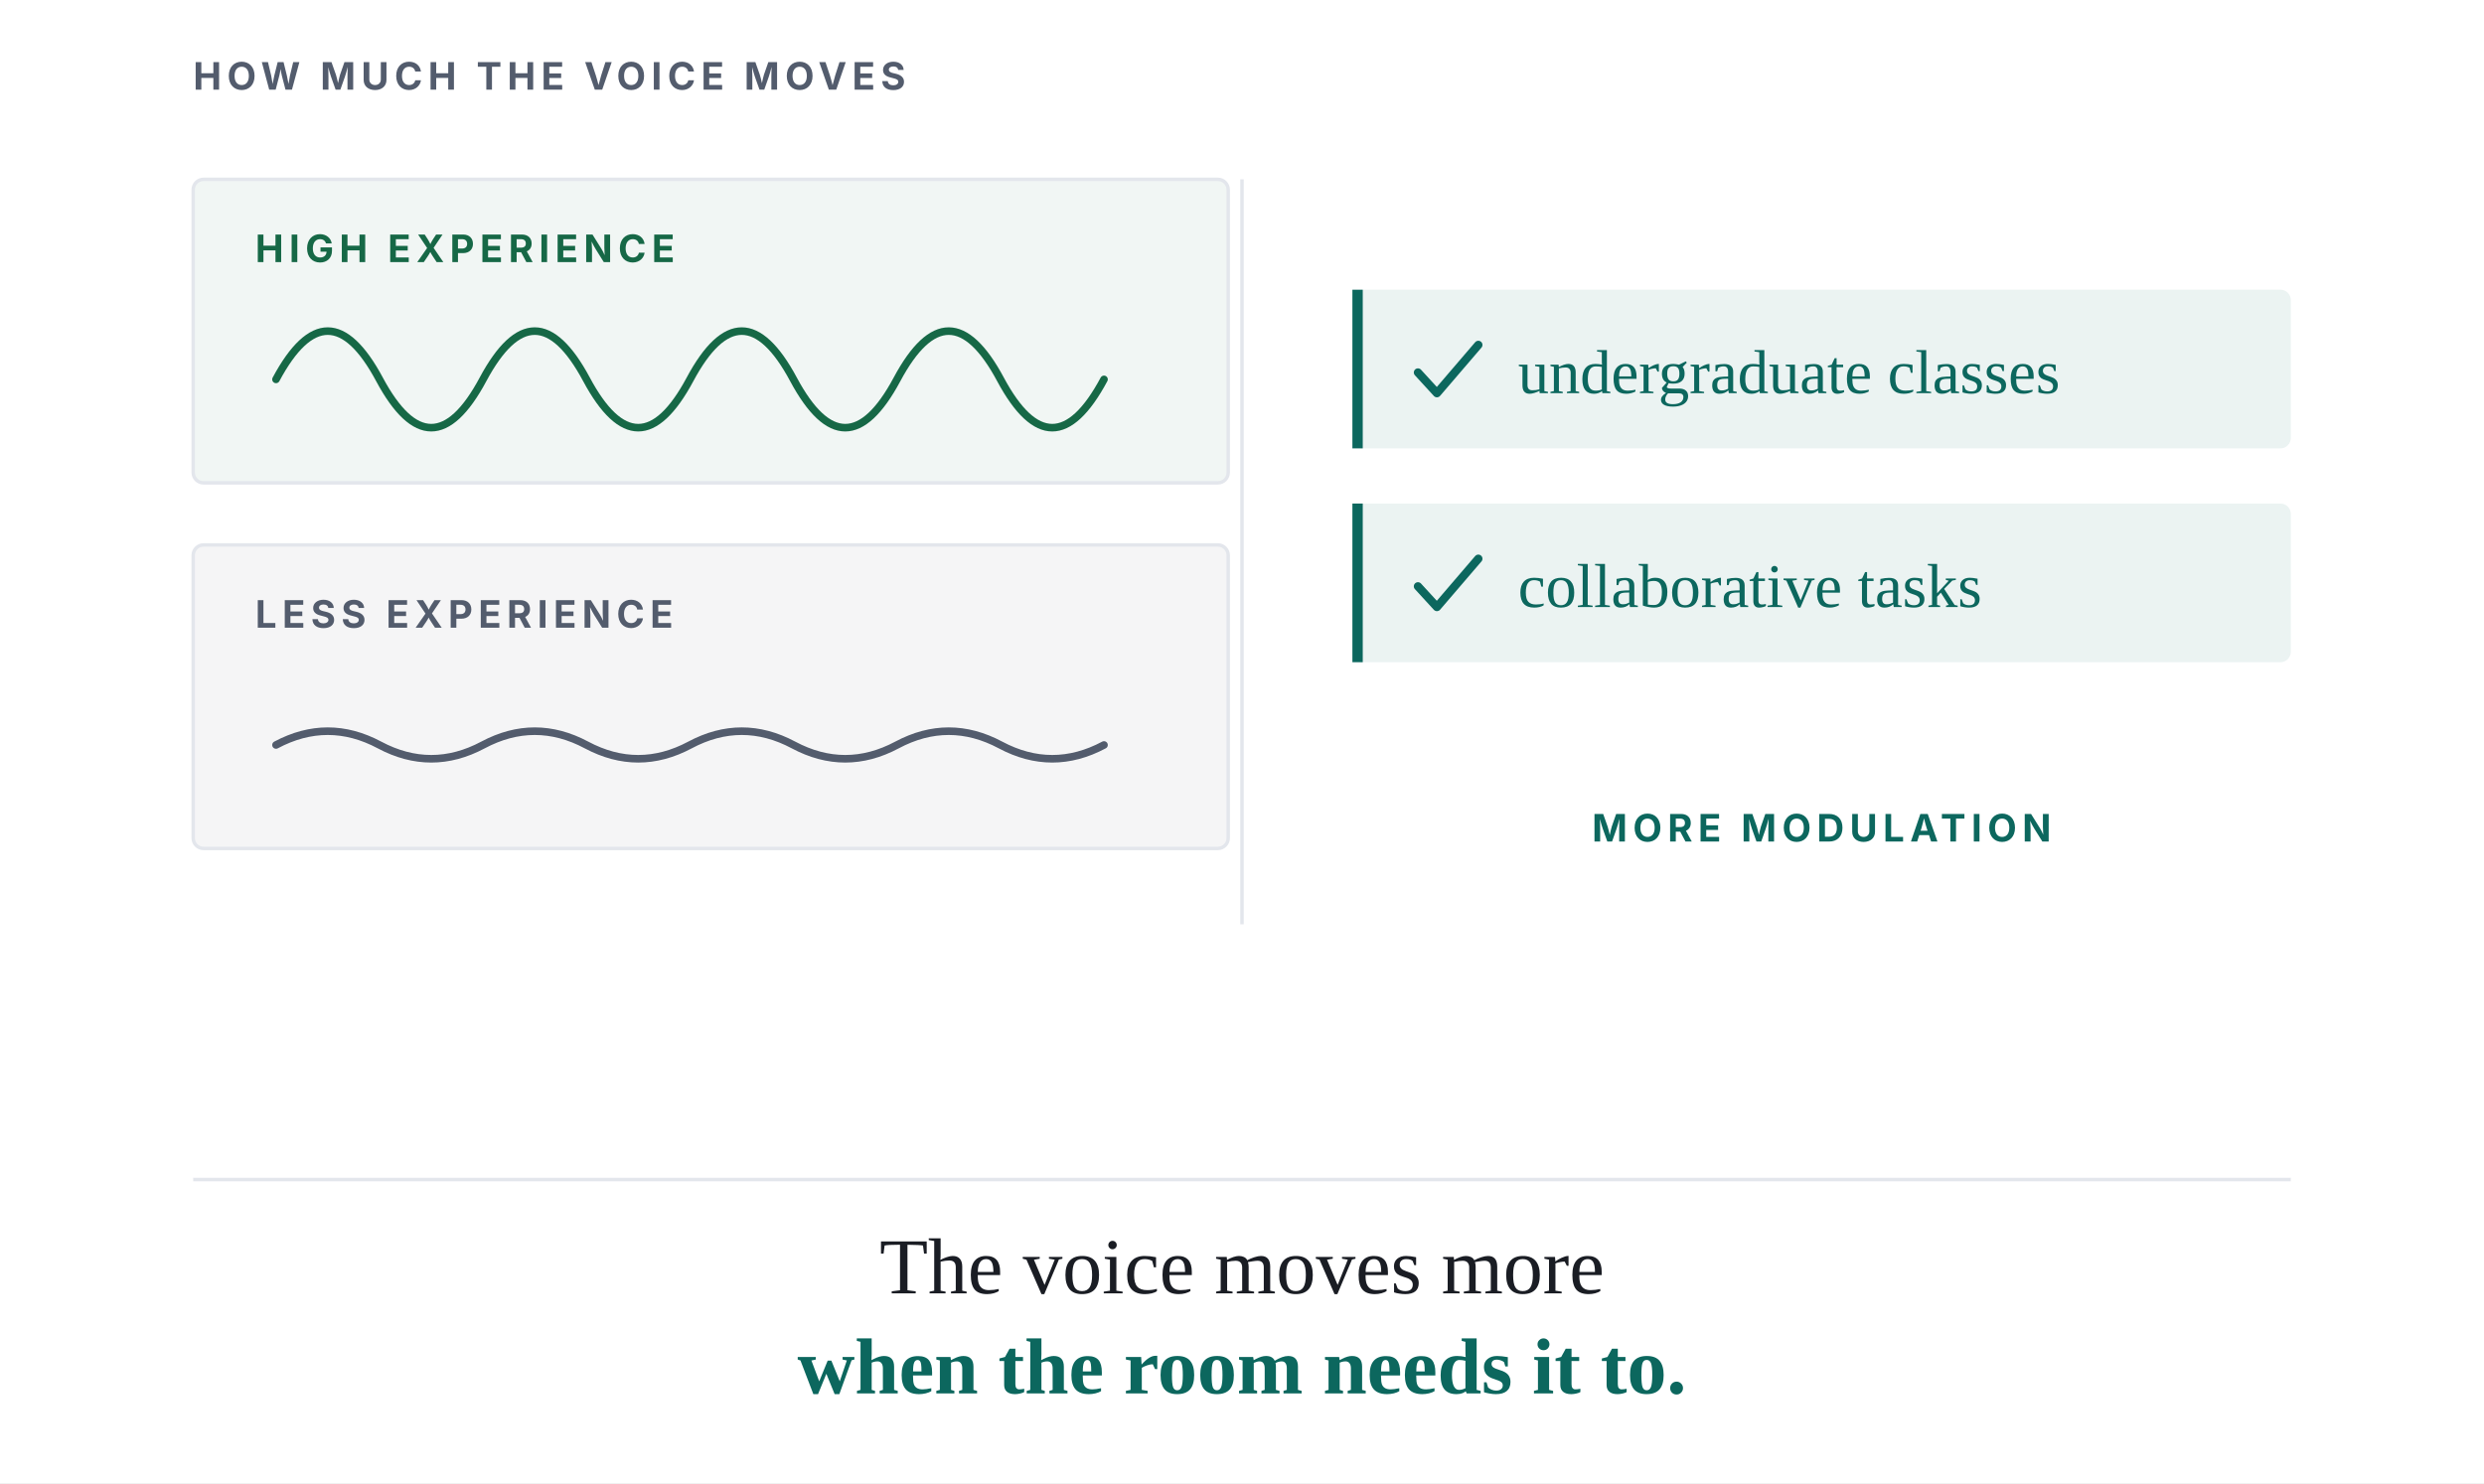
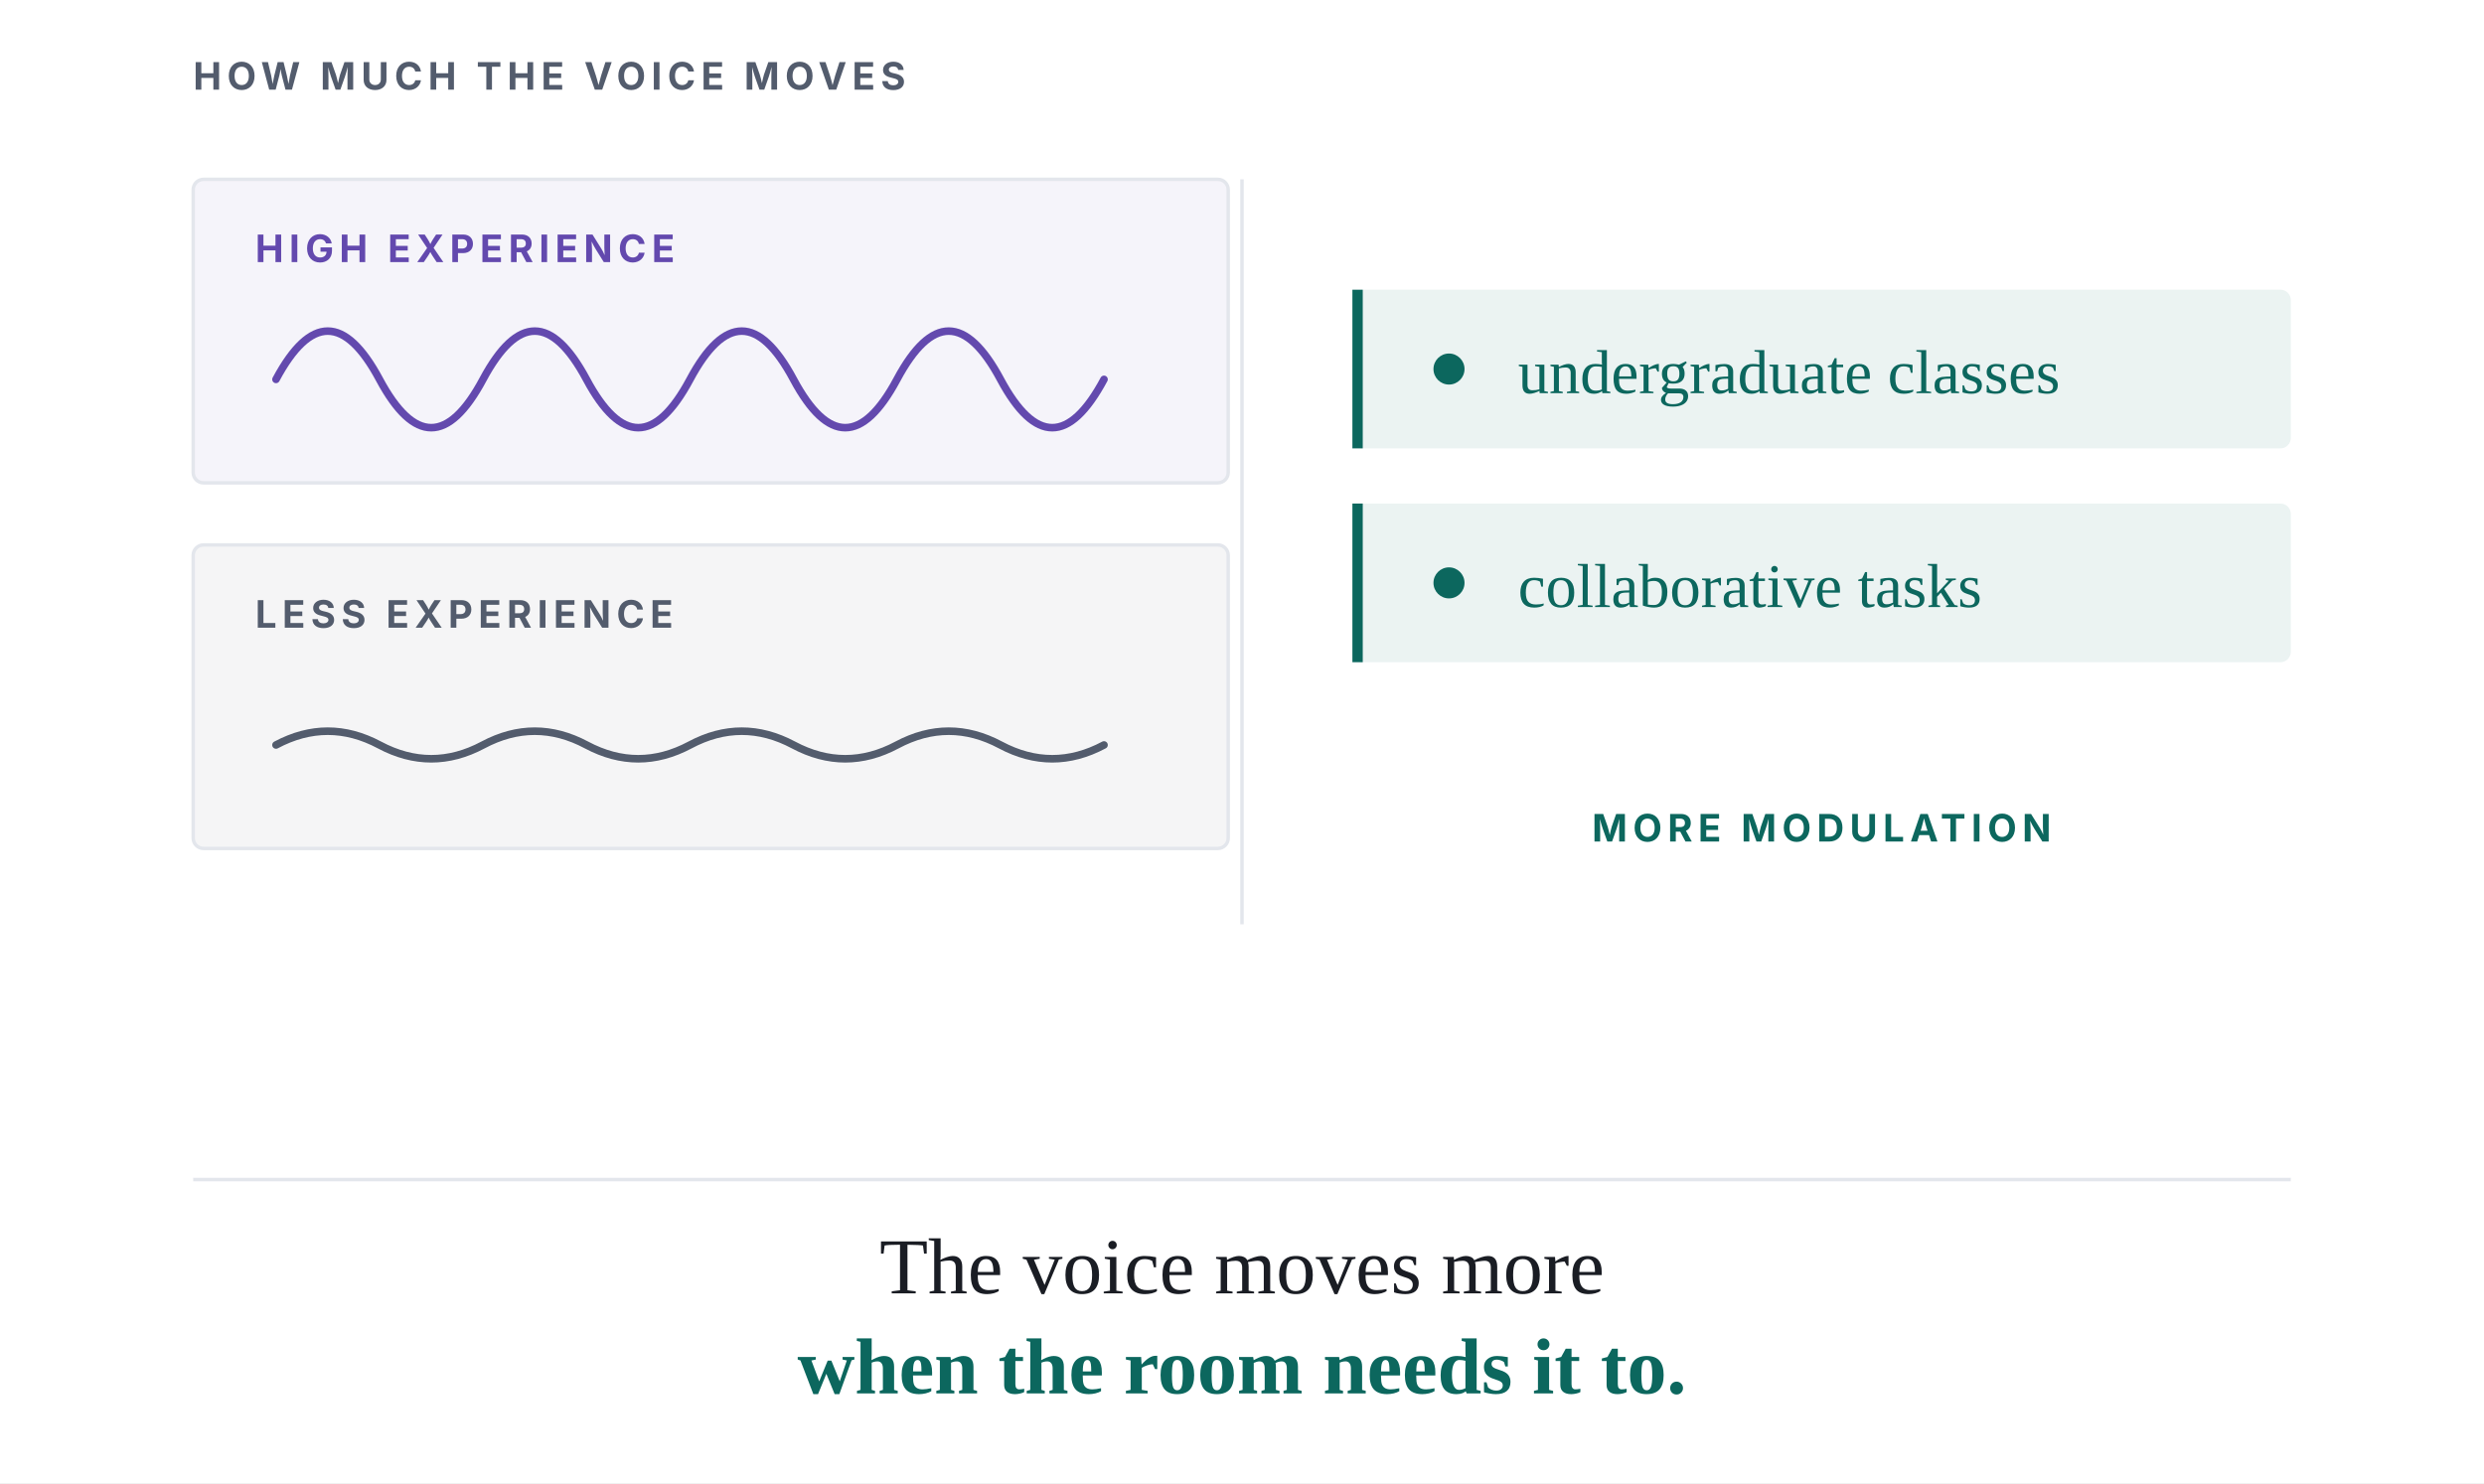
<svg xmlns="http://www.w3.org/2000/svg" class="wb" viewBox="0 0 720 430" role="img" aria-label="Loudness varied more in the speech of high-experience teachers, in undergraduate classes, and during collaborative tasks.">
  <rect width="720" height="430" fill="#ffffff" />
  <text x="56" y="26" text-anchor="start" font-family="Inter,-apple-system,'Helvetica Neue',system-ui,sans-serif" font-size="11" font-weight="700" fill="#535c6d" letter-spacing="1.6">HOW MUCH THE VOICE MOVES</text>
-   <rect x="56" y="52" width="300" height="88" rx="3" fill="#166846" fill-opacity="0.06" />
+   <rect x="56" y="52" width="300" height="88" rx="3" fill="#6349ae" fill-opacity="0.06" />
  <rect x="56" y="52" width="300" height="88" rx="3" fill="none" stroke="#e3e6ec" stroke-width="1" />
-   <text x="74" y="76" text-anchor="start" font-family="Inter,-apple-system,'Helvetica Neue',system-ui,sans-serif" font-size="11" font-weight="700" fill="#166846" letter-spacing="1.6">HIGH EXPERIENCE</text>
-   <path d="M80 110 q15 -28 30 0 q15 28 30 0 q15 -28 30 0 q15 28 30 0 q15 -28 30 0 q15 28 30 0 q15 -28 30 0 q15 28 30 0" fill="none" stroke="#166846" stroke-width="2.2" stroke-linecap="round" stroke-linejoin="round" />
+   <text x="74" y="76" text-anchor="start" font-family="Inter,-apple-system,'Helvetica Neue',system-ui,sans-serif" font-size="11" font-weight="700" fill="#6349ae" letter-spacing="1.6">HIGH EXPERIENCE</text>
+   <path d="M80 110 q15 -28 30 0 q15 28 30 0 q15 -28 30 0 q15 28 30 0 q15 -28 30 0 q15 28 30 0 q15 -28 30 0 q15 28 30 0" fill="none" stroke="#6349ae" stroke-width="2.2" stroke-linecap="round" stroke-linejoin="round" />
  <rect x="56" y="158" width="300" height="88" rx="3" fill="#535c6d" fill-opacity="0.06" />
  <rect x="56" y="158" width="300" height="88" rx="3" fill="none" stroke="#e3e6ec" stroke-width="1" />
  <text x="74" y="182" text-anchor="start" font-family="Inter,-apple-system,'Helvetica Neue',system-ui,sans-serif" font-size="11" font-weight="700" fill="#535c6d" letter-spacing="1.6">LESS EXPERIENCE</text>
  <path d="M80 216 q15 -8 30 0 q15 8 30 0 q15 -8 30 0 q15 8 30 0 q15 -8 30 0 q15 8 30 0 q15 -8 30 0 q15 8 30 0" fill="none" stroke="#535c6d" stroke-width="2.2" stroke-linecap="round" stroke-linejoin="round" />
  <path d="M360.0 52 V268" fill="none" stroke="#e3e6ec" stroke-width="1" stroke-linecap="butt" stroke-linejoin="round" />
  <rect x="392" y="84" width="272" height="46" rx="3" fill="#0c675e" fill-opacity="0.08" />
  <path d="M393.5 84 V130" fill="none" stroke="#0c675e" stroke-width="3" stroke-linecap="butt" stroke-linejoin="round" />
-   <path d="M411.0 108 l5.5 6.0 l12.0 -14.0" fill="none" stroke="#0c675e" stroke-width="2.4" stroke-linecap="round" stroke-linejoin="round" />
+   <circle cx="420" cy="107" r="4.5" fill="#0c675e" />
  <text x="440" y="114" text-anchor="start" font-family="Fraunces,Georgia,'Times New Roman',serif" font-size="18" font-weight="500" fill="#0c675e">undergraduate classes</text>
  <rect x="392" y="146" width="272" height="46" rx="3" fill="#0c675e" fill-opacity="0.08" />
  <path d="M393.5 146 V192" fill="none" stroke="#0c675e" stroke-width="3" stroke-linecap="butt" stroke-linejoin="round" />
-   <path d="M411.0 170 l5.5 6.0 l12.0 -14.0" fill="none" stroke="#0c675e" stroke-width="2.4" stroke-linecap="round" stroke-linejoin="round" />
+   <circle cx="420" cy="169" r="4.5" fill="#0c675e" />
  <text x="440" y="176" text-anchor="start" font-family="Fraunces,Georgia,'Times New Roman',serif" font-size="18" font-weight="500" fill="#0c675e">collaborative tasks</text>
  <text x="528" y="244" text-anchor="middle" font-family="Inter,-apple-system,'Helvetica Neue',system-ui,sans-serif" font-size="11" font-weight="700" fill="#0c675e" letter-spacing="1.6">MORE MODULATION</text>
  <path d="M56 342 H664" fill="none" stroke="#e3e6ec" stroke-width="1" stroke-linecap="butt" stroke-linejoin="round" />
  <text x="360.0" y="375" text-anchor="middle" font-family="Fraunces,Georgia,'Times New Roman',serif" font-size="23" font-weight="500" fill="#1a1d24">The voice moves more</text>
  <text x="360.0" y="404" text-anchor="middle" font-family="Fraunces,Georgia,'Times New Roman',serif" font-size="23" font-weight="600" fill="#0c675e">when the room needs it to.</text>
</svg>
